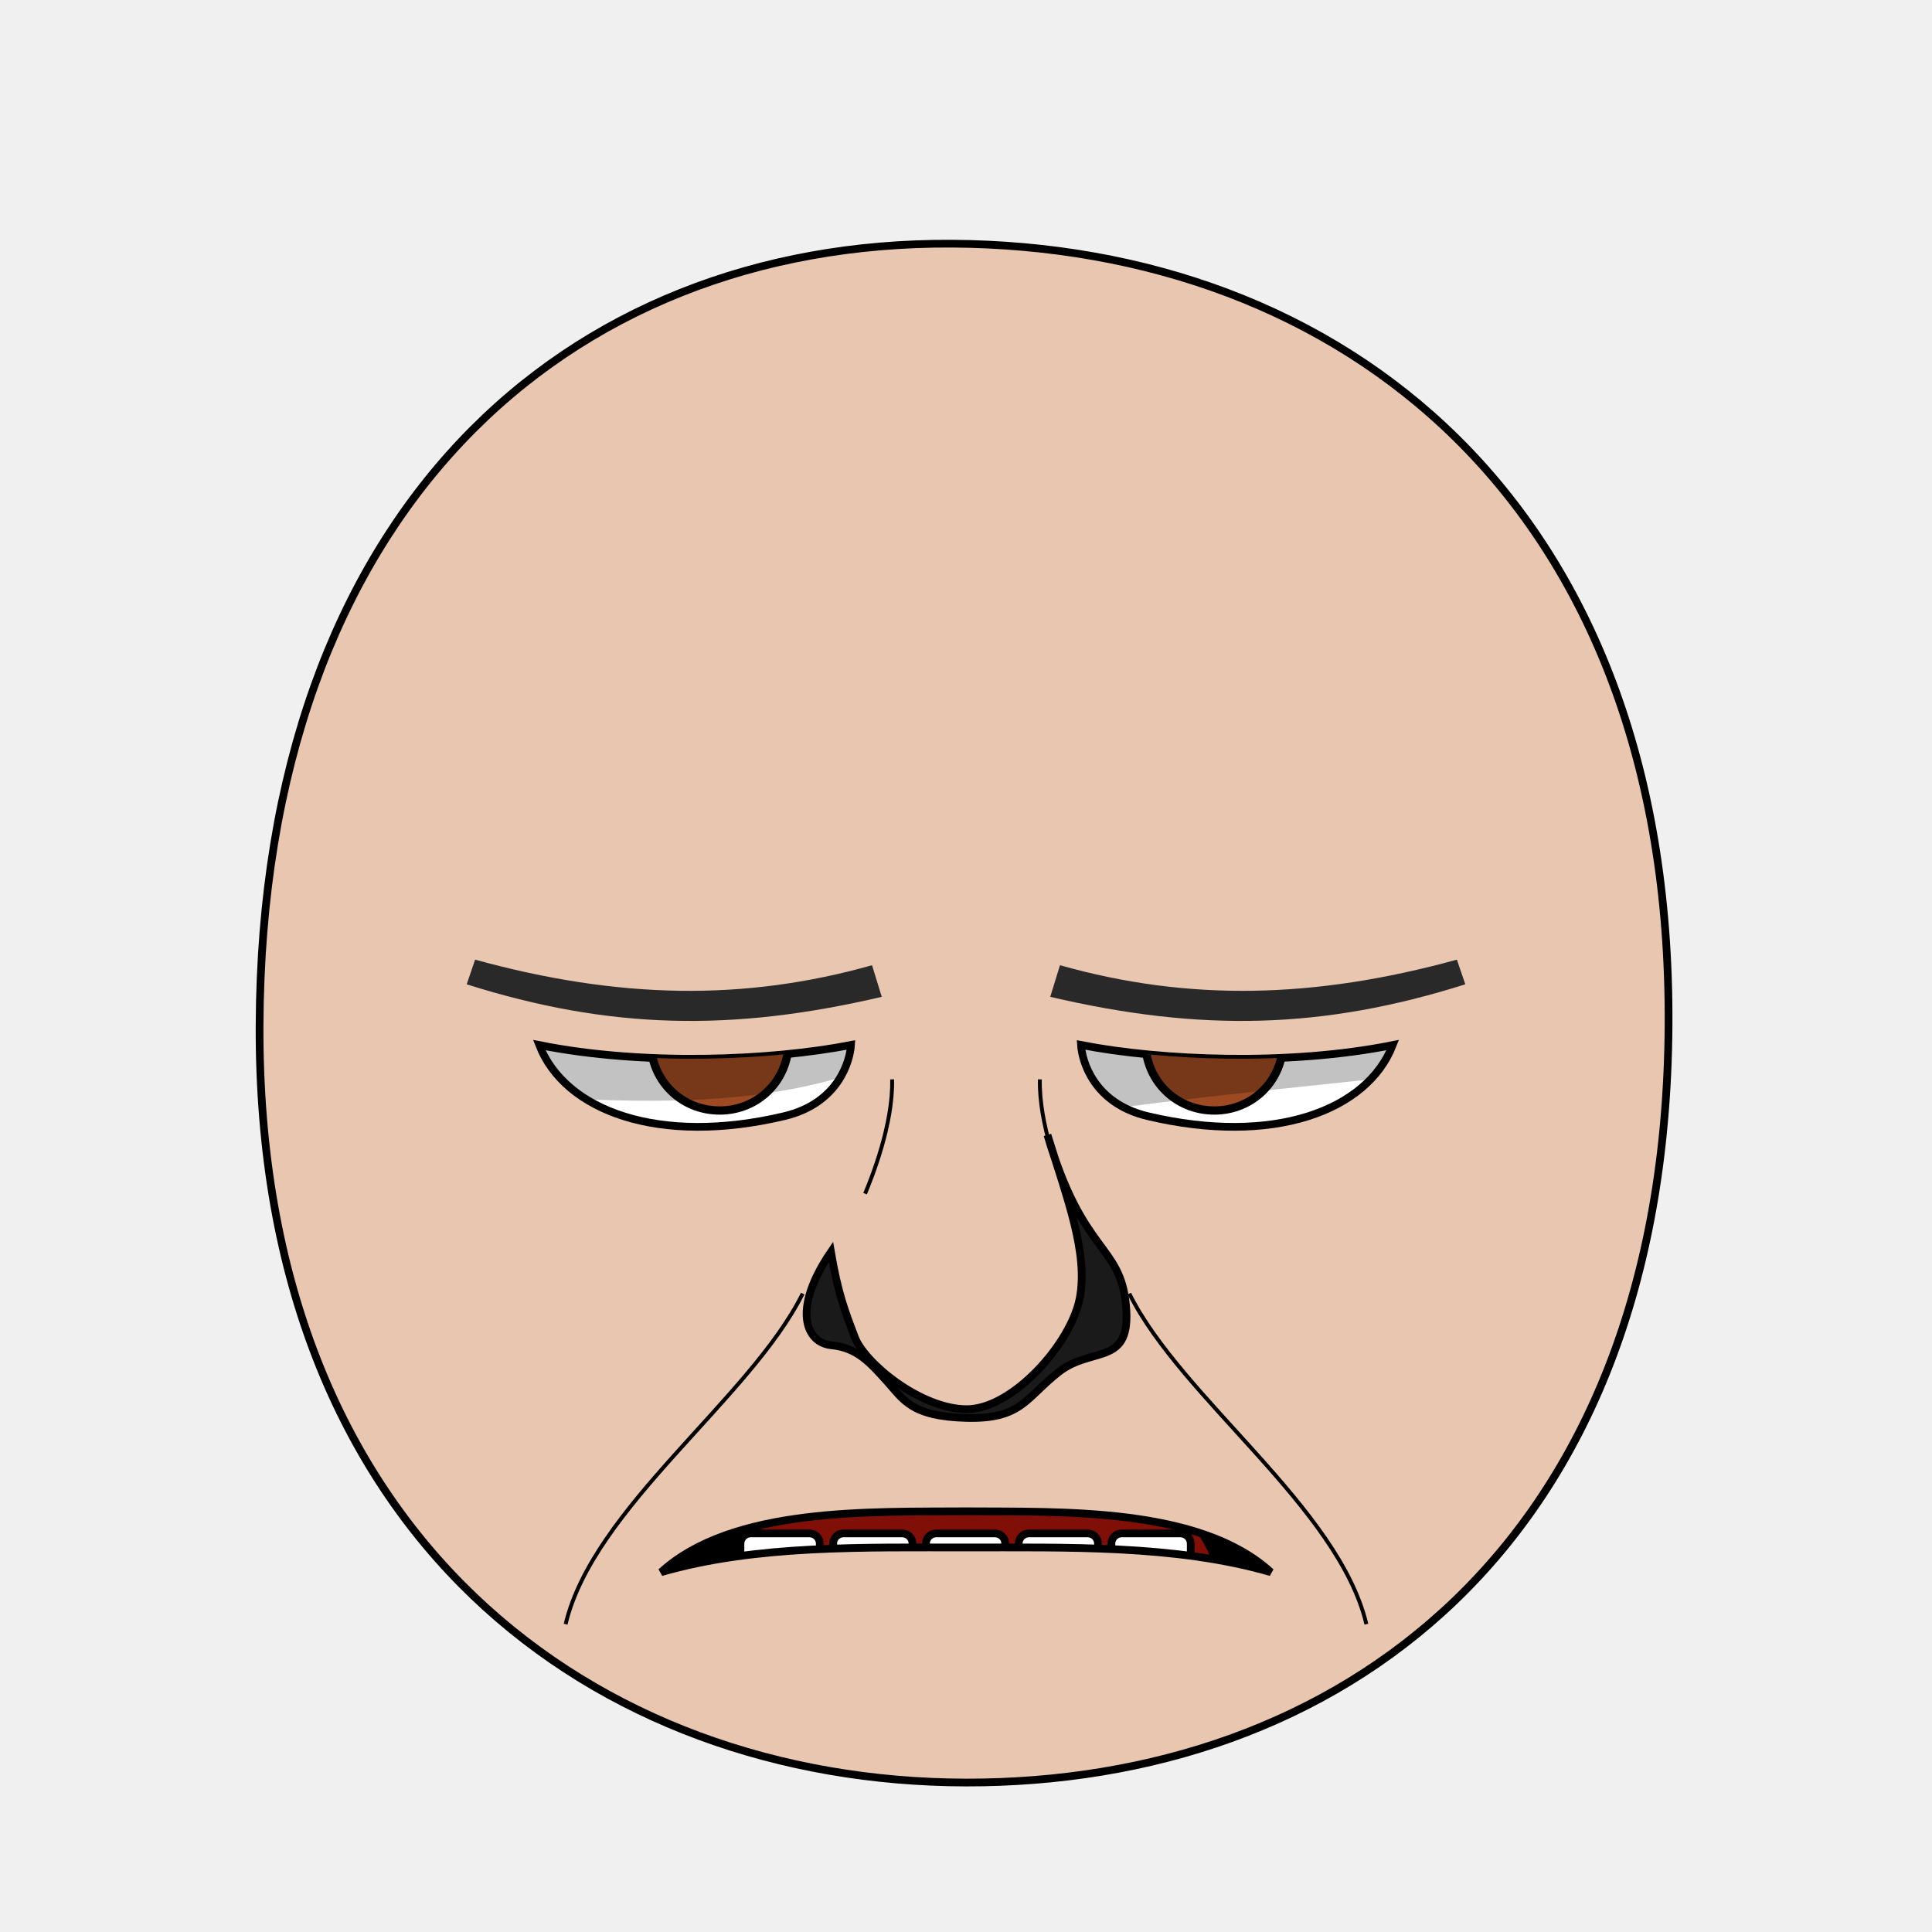
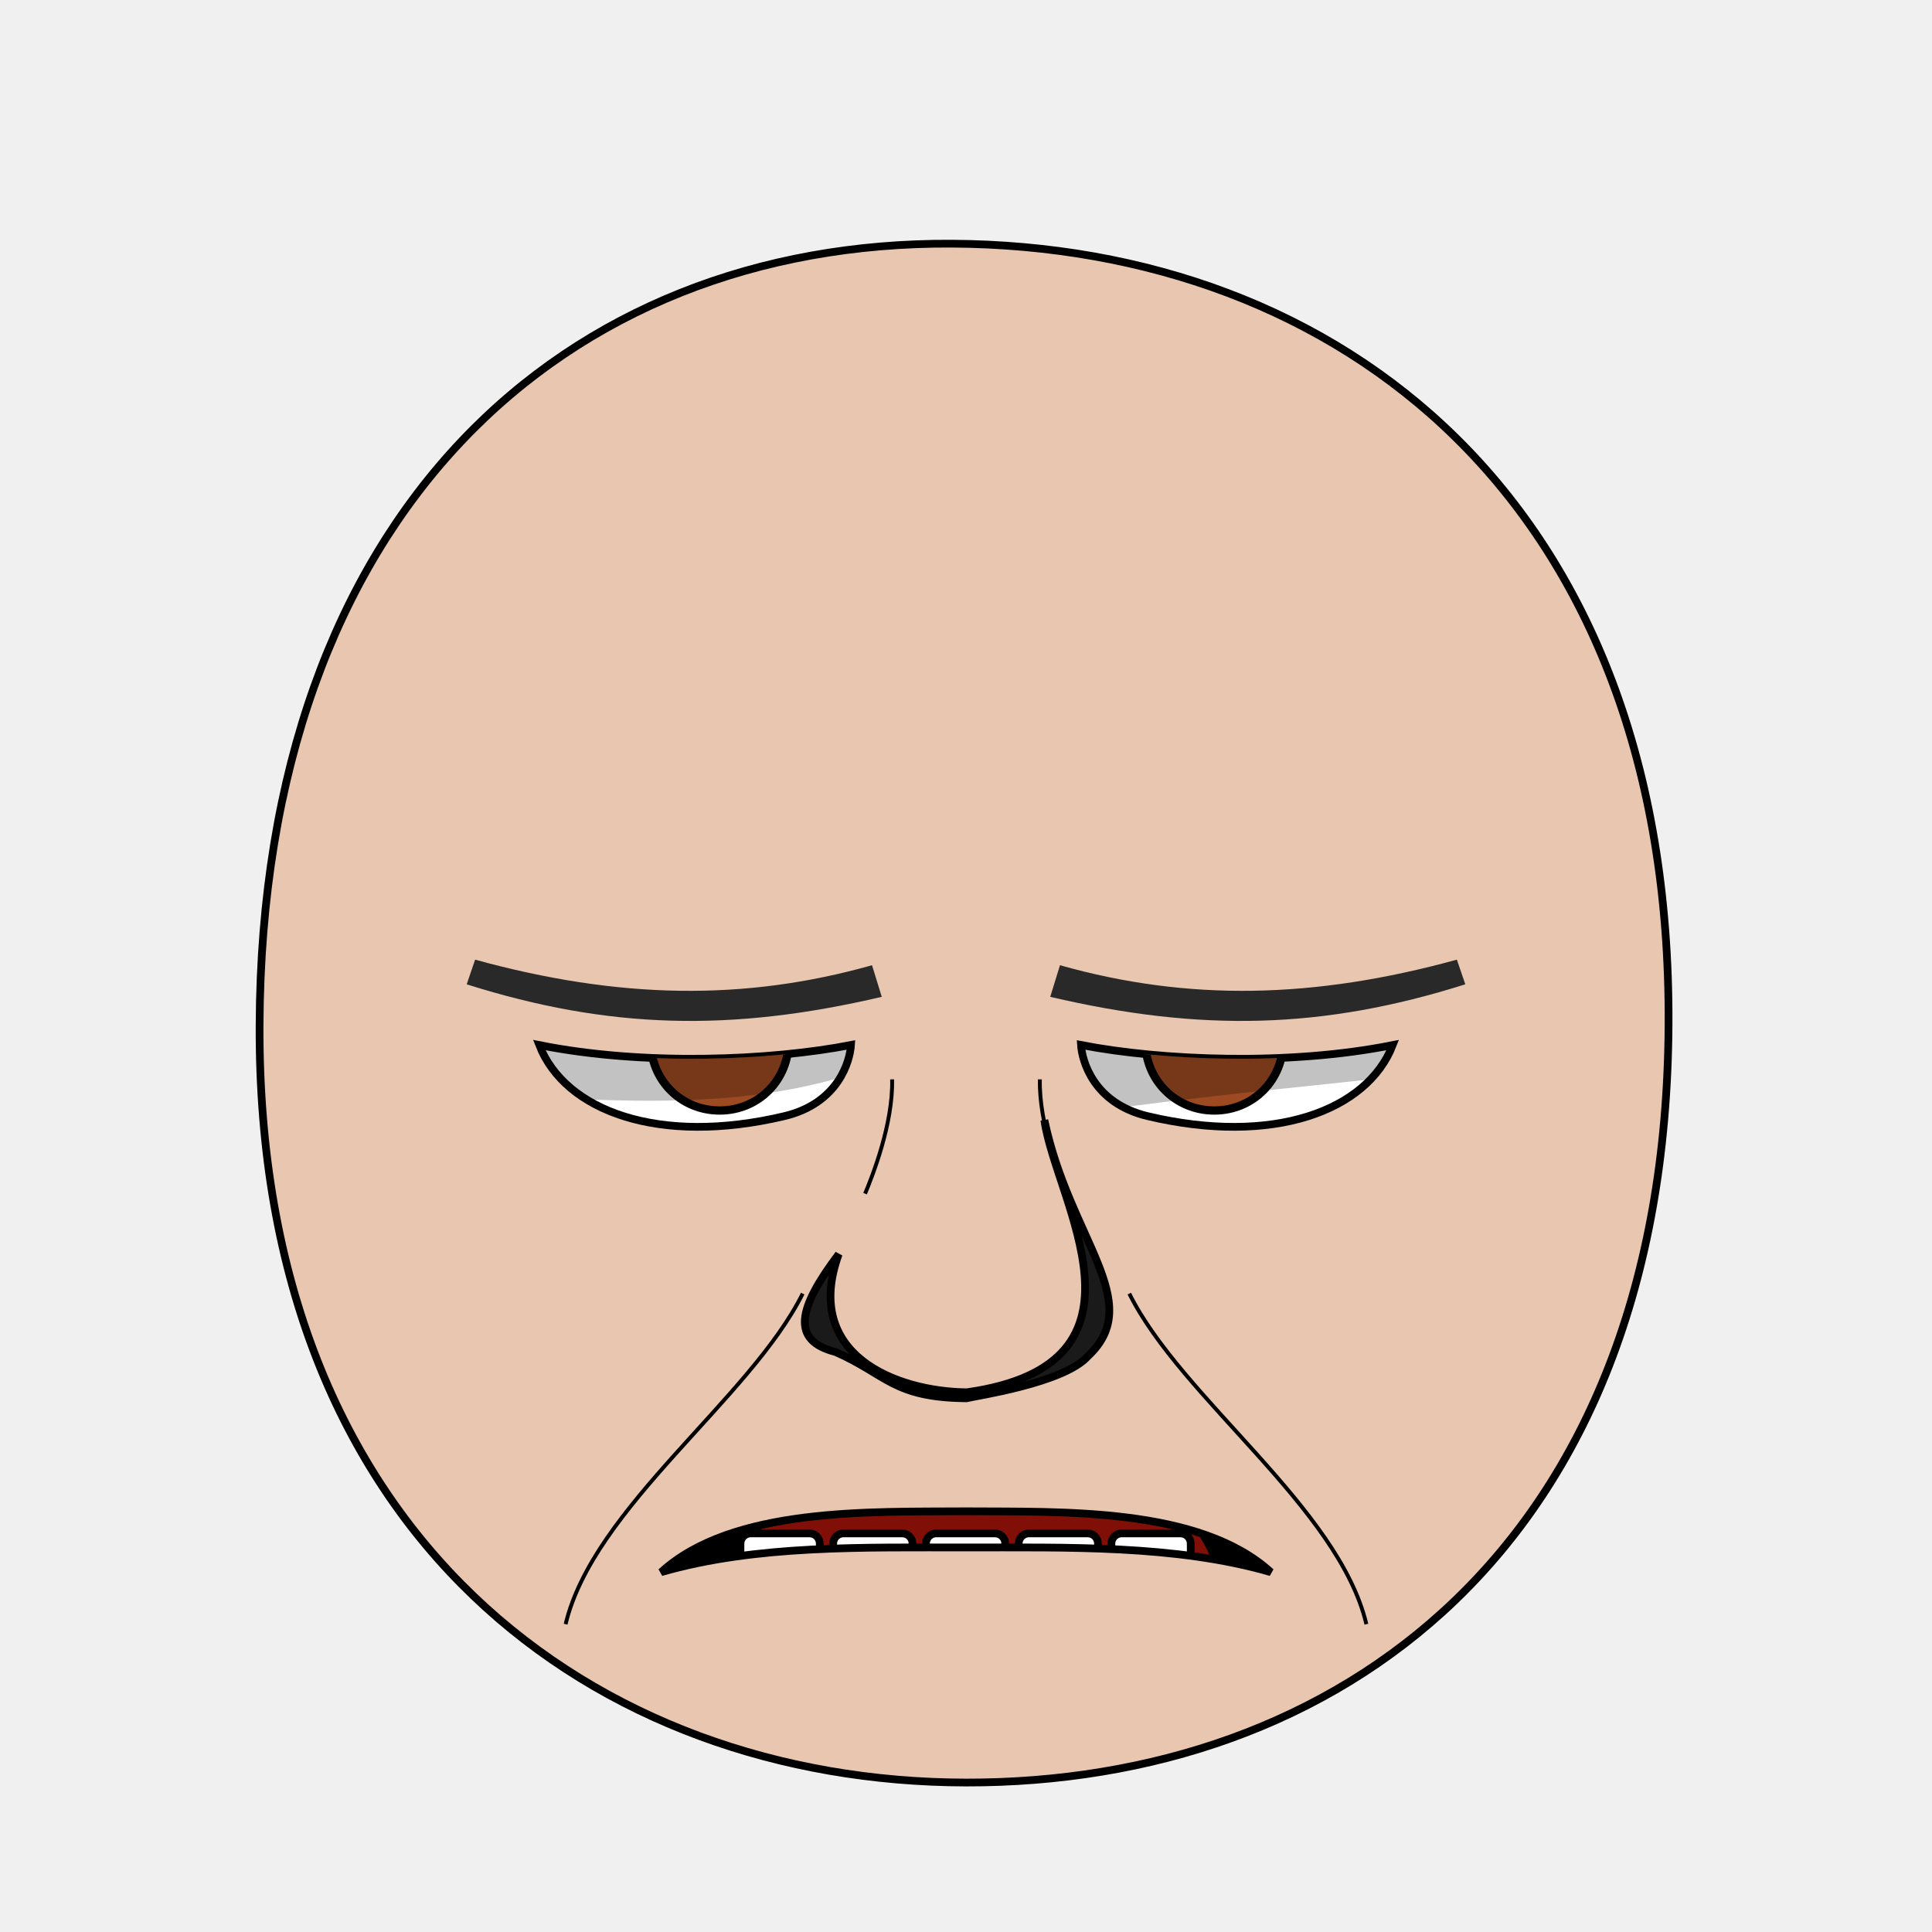
- <svg xmlns="http://www.w3.org/2000/svg" xmlns:xlink="http://www.w3.org/1999/xlink" viewBox="0 0 250 250" id="emoticon-front-view" height="100%" width="100%" version="1.1">
+ <svg xmlns="http://www.w3.org/2000/svg" xmlns:xlink="http://www.w3.org/1999/xlink" id="emoticon-front-view" viewBox="0 0 250 250" height="100%" width="100%" version="1.1">
  <defs id="defs">
    <clipPath id="clipPath-left-eye">
      <use transform="matrix(1,0,0,1,0,0)" x="0" width="1" xlink:href="#left-eye-outline" height="1" y="0" id="use-left-eye-outline-1">
</use>
    </clipPath>
    <clipPath id="clipPath-right-eye">
      <use transform="matrix(-1,0,0,1,250,0)" id="use-left-eye-outline-2" y="0" height="250" xlink:href="#left-eye-outline" width="250" x="0" morph="fixed">
</use>
    </clipPath>
    <clipPath id="clipPath-mouth" clipPathUnits="userSpaceOnUse">
      <use transform="matrix(1,0,0,1,0,0)" height="250" y="0" x="0" xlink:href="#mouth-outline" id="use-mouth-outline" width="250">
</use>
    </clipPath>
  </defs>
  <g id="head">
    <path d="M 124.98,230.66 C 172.77,230.75 215.51,200.57 215.91,132.64 216.3,64.72 173.26,31.81 123.18,31.53 73.1,31.24 33.88,66.28 33.59,132.64 33.3,199.01 77.19,230.57 124.98,230.66 Z" style="fill:#e9c6af;stroke:#000000;stroke-width:1" id="head-outline">
</path>
  </g>
  <g id="left-eye">
    <path d="M 110.12,135.22 C 109.99,137.23 108.55,142.75 101.49,144.43 85.24,148.28 73.1,143.74 69.78,135.23 83.31,137.94 99.75,137.23 110.12,135.22 Z" style="fill:#ffffff;stroke:#000000;stroke-width:1" id="left-eye-outline">
</path>
    <g clip-path="url(#clipPath-left-eye)" id="left-eyeball">
      <g id="left-lens">
        <path d="M 1,0.5 C 1,0.78 0.78,1 0.5,1 0.22,1 0,0.78 0,0.5 0,0.22 0.22,0 0.5,0 0.78,0 1,0.22 1,0.5 z" transform="matrix(17.83,0,0,17.83,84.21,125.87)" style="fill:#9d4922;stroke:#000000;stroke-width:0.06" id="iris" morph="relative">
</path>
        <path d="M 1,0.5 C 1,0.78 0.78,1 0.5,1 0.22,1 0,0.78 0,0.5 0,0.22 0.22,0 0.5,0 0.78,0 1,0.22 1,0.5 z" transform="matrix(3.3,0,0,3.3,91.39,133.12)" style="fill:#000000;stroke:#000000;stroke-width:0.17" id="pupil" morph="relative">
</path>
        <path d="M 1,0.5 C 1,0.78 0.78,1 0.5,1 0.22,1 0,0.78 0,0.5 0,0.22 0.22,0 0.5,0 0.78,0 1,0.22 1,0.5 z" transform="matrix(1.02,0,0,1.02,88.25,134.23)" style="fill:#ffffff;stroke:none" id="glare" morph="transform-only">
</path>
      </g>
      <path d="M 50,75 125,75 125,132.19 C 102.98,145.74 81.97,142.62 50,140.7 Z" style="opacity:0.24;fill:#000000;stroke:#000000;stroke-width:0px" id="left-lid-shadow">
</path>
    </g>
  </g>
  <g id="right-eye">
    <use transform="matrix(-1,0,0,1,250,0)" id="right-eye-outline" y="0" height="250" xlink:href="#left-eye-outline" width="250" x="0" morph="fixed">
</use>
    <g clip-path="url(#clipPath-right-eye)" id="right-eyeball">
      <use transform="matrix(1,0,0,1,64,0)" id="right-lens" y="0" height="1" xlink:href="#left-lens" width="1" x="0" morph="fixed">
</use>
      <path d="M 125,146.41 125,75 200,75 200,136.84 C 180.93,139.93 151.58,141.5 125,146.41 Z" style="opacity:0.24;fill:#000000;stroke:#000000;stroke-width:0px" id="right-lid-shadow">
</path>
    </g>
  </g>
  <path d="M 114.1,128.99 C 94.63,133.55 78.8,133.19 60.39,127.37 L 61.48,124.18 C 80.01,129.27 96.24,129.58 112.84,124.9 Z" style="fill:#292929;stroke-width:1" id="left-eye-brow">
</path>
  <g id="nose">
-     <path d="M 107.52,162 C 108.46,167.48 109.36,169.73 110.62,173.05 111.88,176.36 119.09,182.32 125.07,182.35 131.06,182.37 138.63,173.78 139.72,167.97 140.81,162.16 138.16,155.26 135.54,146.86 140.05,162.33 144.97,160.95 145.7,168.9 146.45,176.85 141.4,174.16 137.07,177.48 132.77,180.81 132.25,183.67 125.07,183.48 117.88,183.29 116.92,181.12 114.73,178.7 112.54,176.28 110.9,174.41 107.61,174.08 104.3,173.77 102.43,169.47 107.52,162 Z" style="fill:#1a1a1a;stroke:#000000;stroke-width:1" id="nose-outline">
+     <path d="M 108.53,162.29 C 103.79,175.29 115.93,180.07 125.11,180.16 150.94,176.52 136.56,155.31 135.14,144.94 138.38,160.35 148.33,168.42 140.78,175.49 137.69,178.98 126.23,180.63 125.06,180.94 115.55,180.85 114.74,177.86 108.12,174.95 102.31,173.47 103.22,169.32 108.53,162.29 Z" style="fill:#1a1a1a;stroke:#000000;stroke-width:1" id="nose-outline">
</path>
  </g>
  <use transform="matrix(-1,0,0,1,250,0)" x="0" width="250" xlink:href="#left-eye-brow" height="250" y="0" id="right-eye-brow">
</use>
  <g id="mouth">
    <g id="mouth-interior" clip-path="url(#clipPath-mouth)">
-       <rect style="fill:#000000;stroke:none" x="68.16" width="119.944" id="mouth-background" height="66.556" y="159.934">
+       <rect style="fill:#000000;stroke:none" id="mouth-background" x="68.16" width="119.944" height="66.556" y="159.934">
</rect>
      <path d="M 94.84,211.42 C 94.51,191.12 110.73,189.74 126.96,189.07 144.51,188.36 158.42,193.11 158.42,211.42 137.23,211.42 116.04,211.42 94.84,211.42 Z" style="fill:#800f08;stroke:none" id="tongue">
</path>
      <g transform="matrix(1,0,0,1,0.5,7.32)" morph="fix-children" id="upper-teeth">
        <rect width="10.356" x="96.362" ry="1.325" transform="matrix(0.991225,0.1321854,0,1,0,0)" rx="1.336" y="158.085" height="15.123" id="tooth-02" style="fill:#ffffff;fill-opacity:1;stroke:#000000;stroke-width:1.004;stroke-opacity:1">
</rect>
        <rect rx="1.325" y="169.917" height="15.123" transform="matrix(0.999781,0.02092668,0,1,0,0)" id="tooth-03" width="10.267" x="107.205" ry="1.325" style="fill:#ffffff;fill-opacity:1;stroke:#000000;stroke-width:1;stroke-opacity:1">
</rect>
        <rect width="10.265" x="119.182" ry="1.325" rx="1.325" y="172.327" height="15.123" id="tooth-04" style="fill:#ffffff;fill-opacity:1;stroke:#000000;stroke-opacity:1">
</rect>
        <rect rx="1.325" y="175.003" height="15.123" transform="matrix(0.999781,-0.02092669,0,1,0,0)" id="tooth-05" width="10.267" x="131.211" ry="1.325" style="fill:#ffffff;fill-opacity:1;stroke:#000000;stroke-width:1;stroke-opacity:1">
</rect>
        <rect width="10.394" x="144.894" ry="1.325" transform="matrix(0.9876076,-0.1569434,0,1,0,0)" rx="1.341" y="194.778" height="15.123" id="tooth-06" style="fill:#ffffff;fill-opacity:1;stroke:#000000;stroke-width:1.006;stroke-opacity:1">
</rect>
      </g>
      <g transform="matrix(1,0,0,1,0.5,26.33)" id="lower-teeth" morph="fix-children">
        <rect style="fill:#ffffff;fill-opacity:1;stroke:#000000;stroke-opacity:1" ry="1.325" x="95.315" width="10.265" id="tooth-09" height="15.123" y="172.091" rx="1.325">
</rect>
        <rect style="fill:#ffffff;fill-opacity:1;stroke:#000000;stroke-opacity:1" id="tooth-10" height="15.123" y="172.091" rx="1.325" ry="1.325" x="107.315" width="10.265">
</rect>
        <rect style="fill:#ffffff;fill-opacity:1;stroke:#000000;stroke-opacity:1" ry="1.325" x="119.315" width="10.265" id="tooth-11" height="15.123" y="172.091" rx="1.325">
</rect>
        <rect style="fill:#ffffff;fill-opacity:1;stroke:#000000;stroke-opacity:1" id="tooth-12" height="15.123" y="172.091" rx="1.325" ry="1.325" x="131.315" width="10.265">
</rect>
        <rect style="fill:#ffffff;fill-opacity:1;stroke:#000000;stroke-opacity:1" ry="1.325" x="143.315" width="10.265" id="tooth-13" height="15.123" y="172.091" rx="1.325">
</rect>
      </g>
    </g>
    <path style="fill:none;stroke:#000000;stroke-width:1px" d="M 164.45,203.44 C 152.13,199.87 137.96,200.26 125,200.24 112.04,200.26 97.87,199.87 85.55,203.44 94.77,195 112.66,195.65 125,195.56 137.35,195.65 155.23,195 164.45,203.44 Z" id="mouth-outline">
</path>
  </g>
  <g id="wrinkles">
    <path d="M 115.44,139.67 C 115.58,145.44 112.85,152.28 111.94,154.46" style="fill:none;stroke:#000000;stroke-width:0.5" id="wrinkle-left-brow">
</path>
    <path d="M 73.19,210.17 C 76.79,195.04 97.1,181 103.87,167.39" style="fill:none;stroke:#000000;stroke-width:0.5" id="wrinkle-left-cheek">
</path>
    <use transform="matrix(-1,0,0,1,250,0)" morph="fixed" height="250" y="0" x="0" xlink:href="#wrinkle-left-brow" id="wrinkle-right-brow" width="250">
</use>
    <use transform="matrix(-1,0,0,1,250,0)" morph="fixed" height="250" y="0" x="0" xlink:href="#wrinkle-left-cheek" id="wrinkle-right-cheek" width="250">
</use>
  </g>
</svg>
